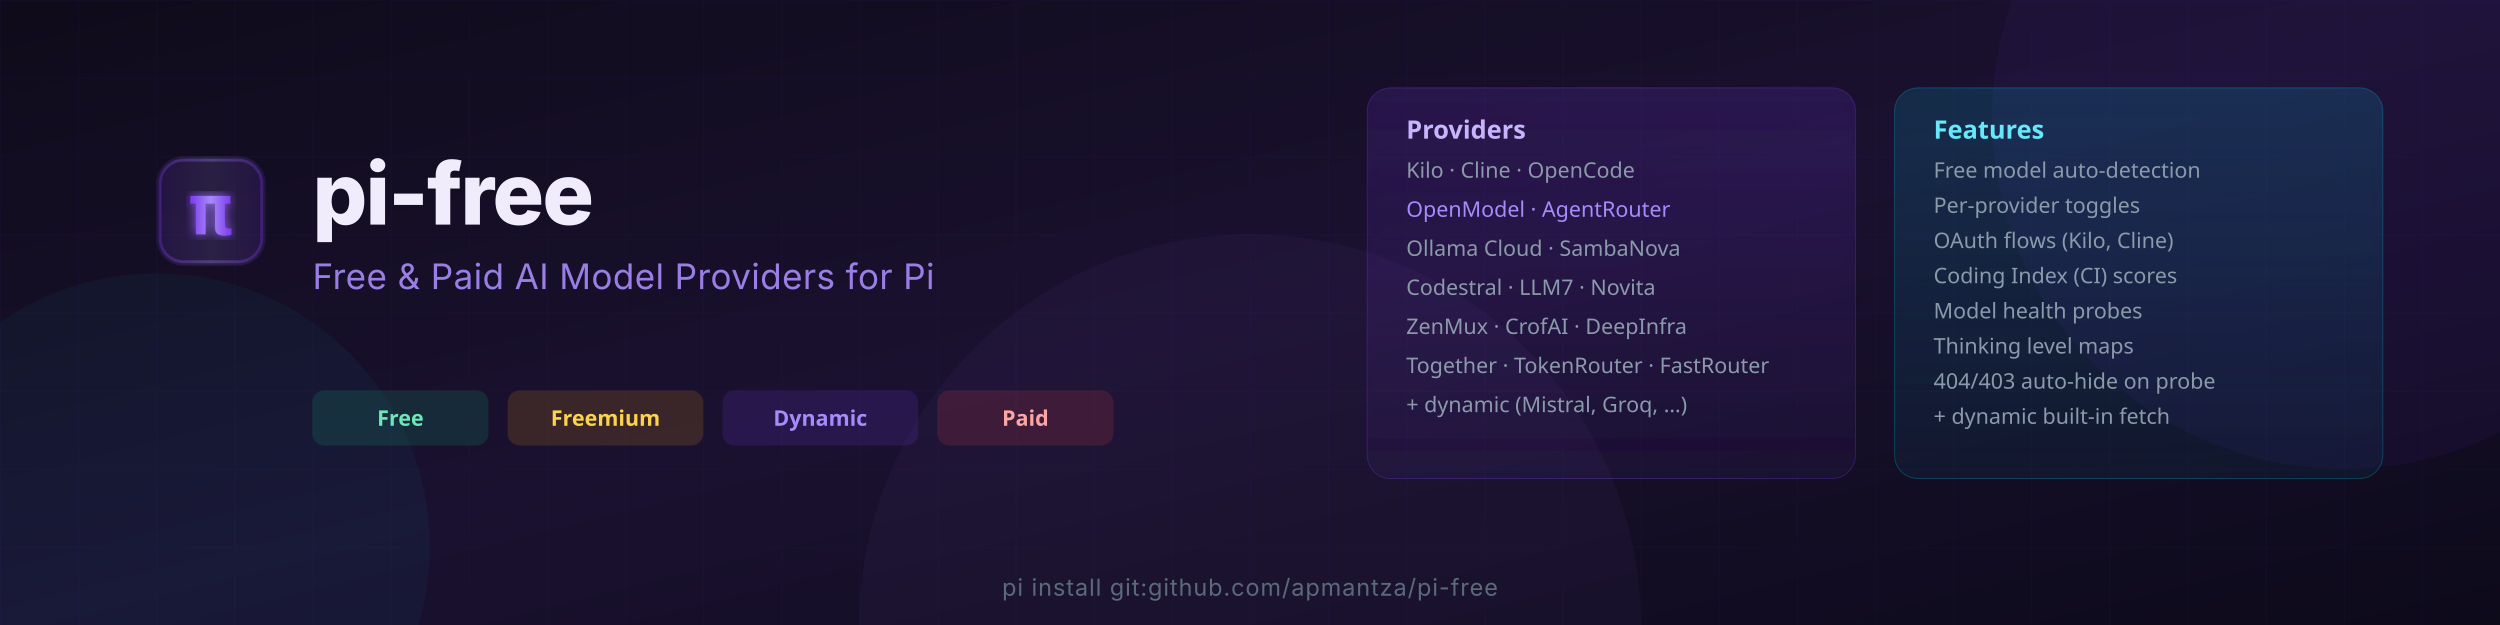
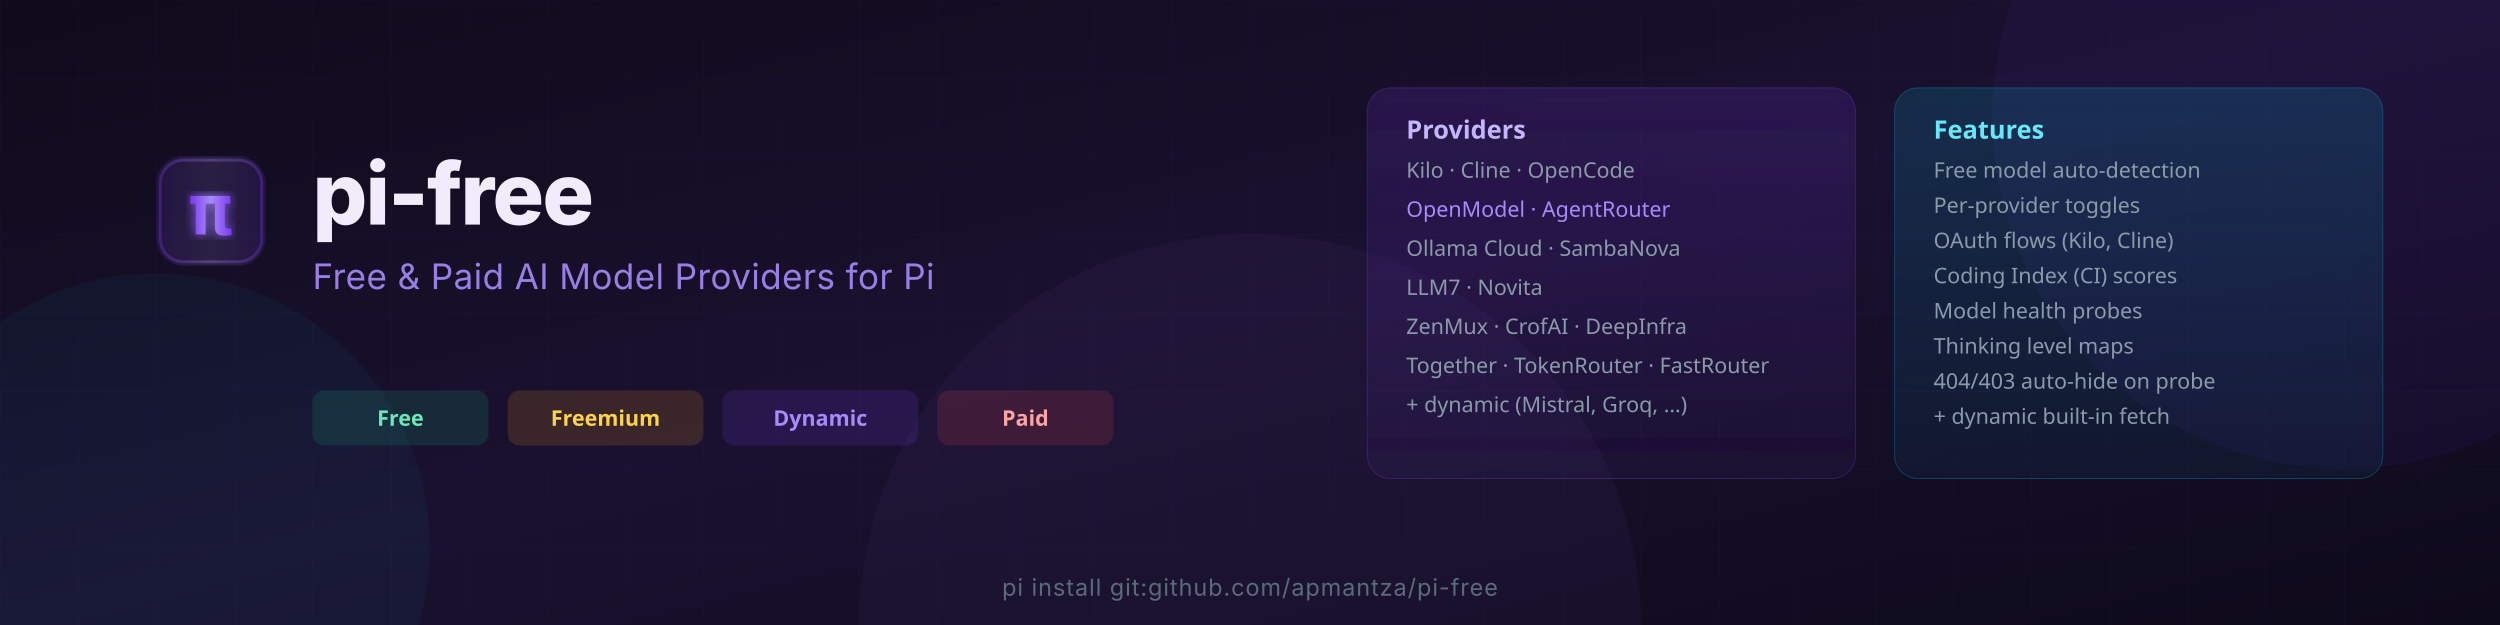
<svg xmlns="http://www.w3.org/2000/svg" viewBox="0 0 1280 320" width="1280" height="320">
  <defs>
    <linearGradient id="bg" x1="0" y1="0" x2="1" y2="1">
      <stop offset="0%" stop-color="#0f0b1a" />
      <stop offset="50%" stop-color="#1a1130" />
      <stop offset="100%" stop-color="#0d0a1a" />
    </linearGradient>
    <linearGradient id="accent" x1="0" y1="0" x2="1" y2="0">
      <stop offset="0%" stop-color="#7c3aed" />
      <stop offset="50%" stop-color="#a78bfa" />
      <stop offset="100%" stop-color="#7c3aed" />
    </linearGradient>
    <linearGradient id="accent2" x1="0" y1="0" x2="1" y2="0">
      <stop offset="0%" stop-color="#06b6d4" />
      <stop offset="50%" stop-color="#22d3ee" />
      <stop offset="100%" stop-color="#06b6d4" />
    </linearGradient>
    <linearGradient id="card1" x1="0" y1="0" x2="0" y2="1">
      <stop offset="0%" stop-color="#7c3aed" stop-opacity="0.15" />
      <stop offset="100%" stop-color="#7c3aed" stop-opacity="0.05" />
    </linearGradient>
    <linearGradient id="card2" x1="0" y1="0" x2="0" y2="1">
      <stop offset="0%" stop-color="#06b6d4" stop-opacity="0.15" />
      <stop offset="100%" stop-color="#06b6d4" stop-opacity="0.05" />
    </linearGradient>
    <filter id="glow">
      <feGaussianBlur stdDeviation="3" result="blur" />
      <feMerge>
        <feMergeNode in="blur" />
        <feMergeNode in="SourceGraphic" />
      </feMerge>
    </filter>
    <filter id="shadow">
      <feDropShadow dx="0" dy="2" stdDeviation="4" flood-color="#000" flood-opacity="0.3" />
    </filter>
    <pattern id="grid" width="40" height="40" patternUnits="userSpaceOnUse">
      <path d="M 40 0 L 0 0 0 40" fill="none" stroke="#7c3aed" stroke-opacity="0.04" stroke-width="1" />
    </pattern>
  </defs>
  <rect width="1280" height="320" fill="url(#bg)" />
  <rect width="1280" height="320" fill="url(#grid)" />
  <circle cx="1200" cy="60" r="180" fill="#7c3aed" opacity="0.06" />
  <circle cx="80" cy="280" r="140" fill="#06b6d4" opacity="0.05" />
  <circle cx="640" cy="320" r="200" fill="#a78bfa" opacity="0.04" />
  <line x1="0" y1="280" x2="1280" y2="280" stroke="url(#accent)" stroke-opacity="0.15" stroke-width="1" />
  <line x1="0" y1="282" x2="1280" y2="282" stroke="url(#accent2)" stroke-opacity="0.08" stroke-width="0.5" />
  <g transform="translate(80, 80)">
    <rect x="0" y="0" width="56" height="56" rx="14" fill="url(#accent)" opacity="0.15" />
    <rect x="2" y="2" width="52" height="52" rx="12" fill="none" stroke="url(#accent)" stroke-width="1.5" opacity="0.3" />
    <text x="28" y="40" font-family="monospace" font-size="36" font-weight="bold" fill="url(#accent)" text-anchor="middle" filter="url(#glow)">π</text>
  </g>
  <text x="160" y="115" font-family="system-ui, -apple-system, sans-serif" font-size="44" font-weight="800" fill="#f0ecfc" letter-spacing="-0.02em">
    pi-free
  </text>
  <text x="160" y="148" font-family="system-ui, -apple-system, sans-serif" font-size="18" fill="#a78bfa" letter-spacing="0.01em" opacity="0.9">
    Free &amp; Paid AI Model Providers for Pi
  </text>
  <g transform="translate(160, 200)">
    <rect x="0" y="0" width="90" height="28" rx="6" fill="#10b981" opacity="0.15" stroke="#10b981" stroke-width="0.5" stroke-opacity="0.3" />
    <text x="45" y="18" font-family="system-ui, sans-serif" font-size="11" fill="#6ee7b7" text-anchor="middle" font-weight="600">Free</text>
  </g>
  <g transform="translate(260, 200)">
    <rect x="0" y="0" width="100" height="28" rx="6" fill="#f59e0b" opacity="0.15" stroke="#f59e0b" stroke-width="0.5" stroke-opacity="0.3" />
    <text x="50" y="18" font-family="system-ui, sans-serif" font-size="11" fill="#fcd34d" text-anchor="middle" font-weight="600">Freemium</text>
  </g>
  <g transform="translate(370, 200)">
    <rect x="0" y="0" width="100" height="28" rx="6" fill="#7c3aed" opacity="0.15" stroke="#7c3aed" stroke-width="0.5" stroke-opacity="0.3" />
    <text x="50" y="18" font-family="system-ui, sans-serif" font-size="11" fill="#a78bfa" text-anchor="middle" font-weight="600">Dynamic</text>
  </g>
  <g transform="translate(480, 200)">
    <rect x="0" y="0" width="90" height="28" rx="6" fill="#ef4444" opacity="0.15" stroke="#ef4444" stroke-width="0.5" stroke-opacity="0.3" />
    <text x="45" y="18" font-family="system-ui, sans-serif" font-size="11" fill="#fca5a5" text-anchor="middle" font-weight="600">Paid</text>
  </g>
  <g transform="translate(700, 45)">
    <rect x="0" y="0" width="250" height="200" rx="12" fill="url(#card1)" stroke="#7c3aed" stroke-width="0.5" stroke-opacity="0.2" filter="url(#shadow)" />
    <rect x="0" y="0" width="250" height="200" rx="12" fill="none" stroke="url(#accent)" stroke-width="0.5" opacity="0.1" />
    <text x="20" y="26" font-family="system-ui, sans-serif" font-size="13" font-weight="700" fill="#c4b5fd">Providers</text>
    <text x="20" y="46" font-family="system-ui, sans-serif" font-size="11" fill="#8b9aaa">Kilo · Cline · OpenCode</text>
    <text x="20" y="66" font-family="system-ui, sans-serif" font-size="11" fill="#a78bfa">OpenModel · AgentRouter</text>
    <text x="20" y="86" font-family="system-ui, sans-serif" font-size="11" fill="#8b9aaa">Ollama Cloud · SambaNova</text>
-     <text x="20" y="106" font-family="system-ui, sans-serif" font-size="11" fill="#8b9aaa">Codestral · LLM7 · Novita</text>
+     <text x="20" y="106" font-family="system-ui, sans-serif" font-size="11" fill="#8b9aaa">LLM7 · Novita</text>
    <text x="20" y="126" font-family="system-ui, sans-serif" font-size="11" fill="#8b9aaa">ZenMux · CrofAI · DeepInfra</text>
    <text x="20" y="146" font-family="system-ui, sans-serif" font-size="11" fill="#8b9aaa">Together · TokenRouter · FastRouter</text>
    <text x="20" y="166" font-family="system-ui, sans-serif" font-size="11" fill="#8b9aaa">+ dynamic (Mistral, Groq, …)</text>
  </g>
  <g transform="translate(970, 45)">
    <rect x="0" y="0" width="250" height="200" rx="12" fill="url(#card2)" stroke="#06b6d4" stroke-width="0.5" stroke-opacity="0.2" filter="url(#shadow)" />
    <rect x="0" y="0" width="250" height="200" rx="12" fill="none" stroke="url(#accent2)" stroke-width="0.5" opacity="0.1" />
    <text x="20" y="26" font-family="system-ui, sans-serif" font-size="13" font-weight="700" fill="#67e8f9">Features</text>
    <text x="20" y="46" font-family="system-ui, sans-serif" font-size="11" fill="#8b9aaa">Free model auto-detection</text>
    <text x="20" y="64" font-family="system-ui, sans-serif" font-size="11" fill="#8b9aaa">Per-provider toggles</text>
    <text x="20" y="82" font-family="system-ui, sans-serif" font-size="11" fill="#8b9aaa">OAuth flows (Kilo, Cline)</text>
    <text x="20" y="100" font-family="system-ui, sans-serif" font-size="11" fill="#8b9aaa">Coding Index (CI) scores</text>
    <text x="20" y="118" font-family="system-ui, sans-serif" font-size="11" fill="#8b9aaa">Model health probes</text>
    <text x="20" y="136" font-family="system-ui, sans-serif" font-size="11" fill="#8b9aaa">Thinking level maps</text>
    <text x="20" y="154" font-family="system-ui, sans-serif" font-size="11" fill="#8b9aaa">404/403 auto-hide on probe</text>
    <text x="20" y="172" font-family="system-ui, sans-serif" font-size="11" fill="#8b9aaa">+ dynamic built-in fetch</text>
  </g>
  <text x="640" y="305" font-family="system-ui, -apple-system, sans-serif" font-size="12" fill="#5a6a7a" text-anchor="middle" letter-spacing="0.04em">
    pi install git:github.com/apmantza/pi-free
  </text>
</svg>
